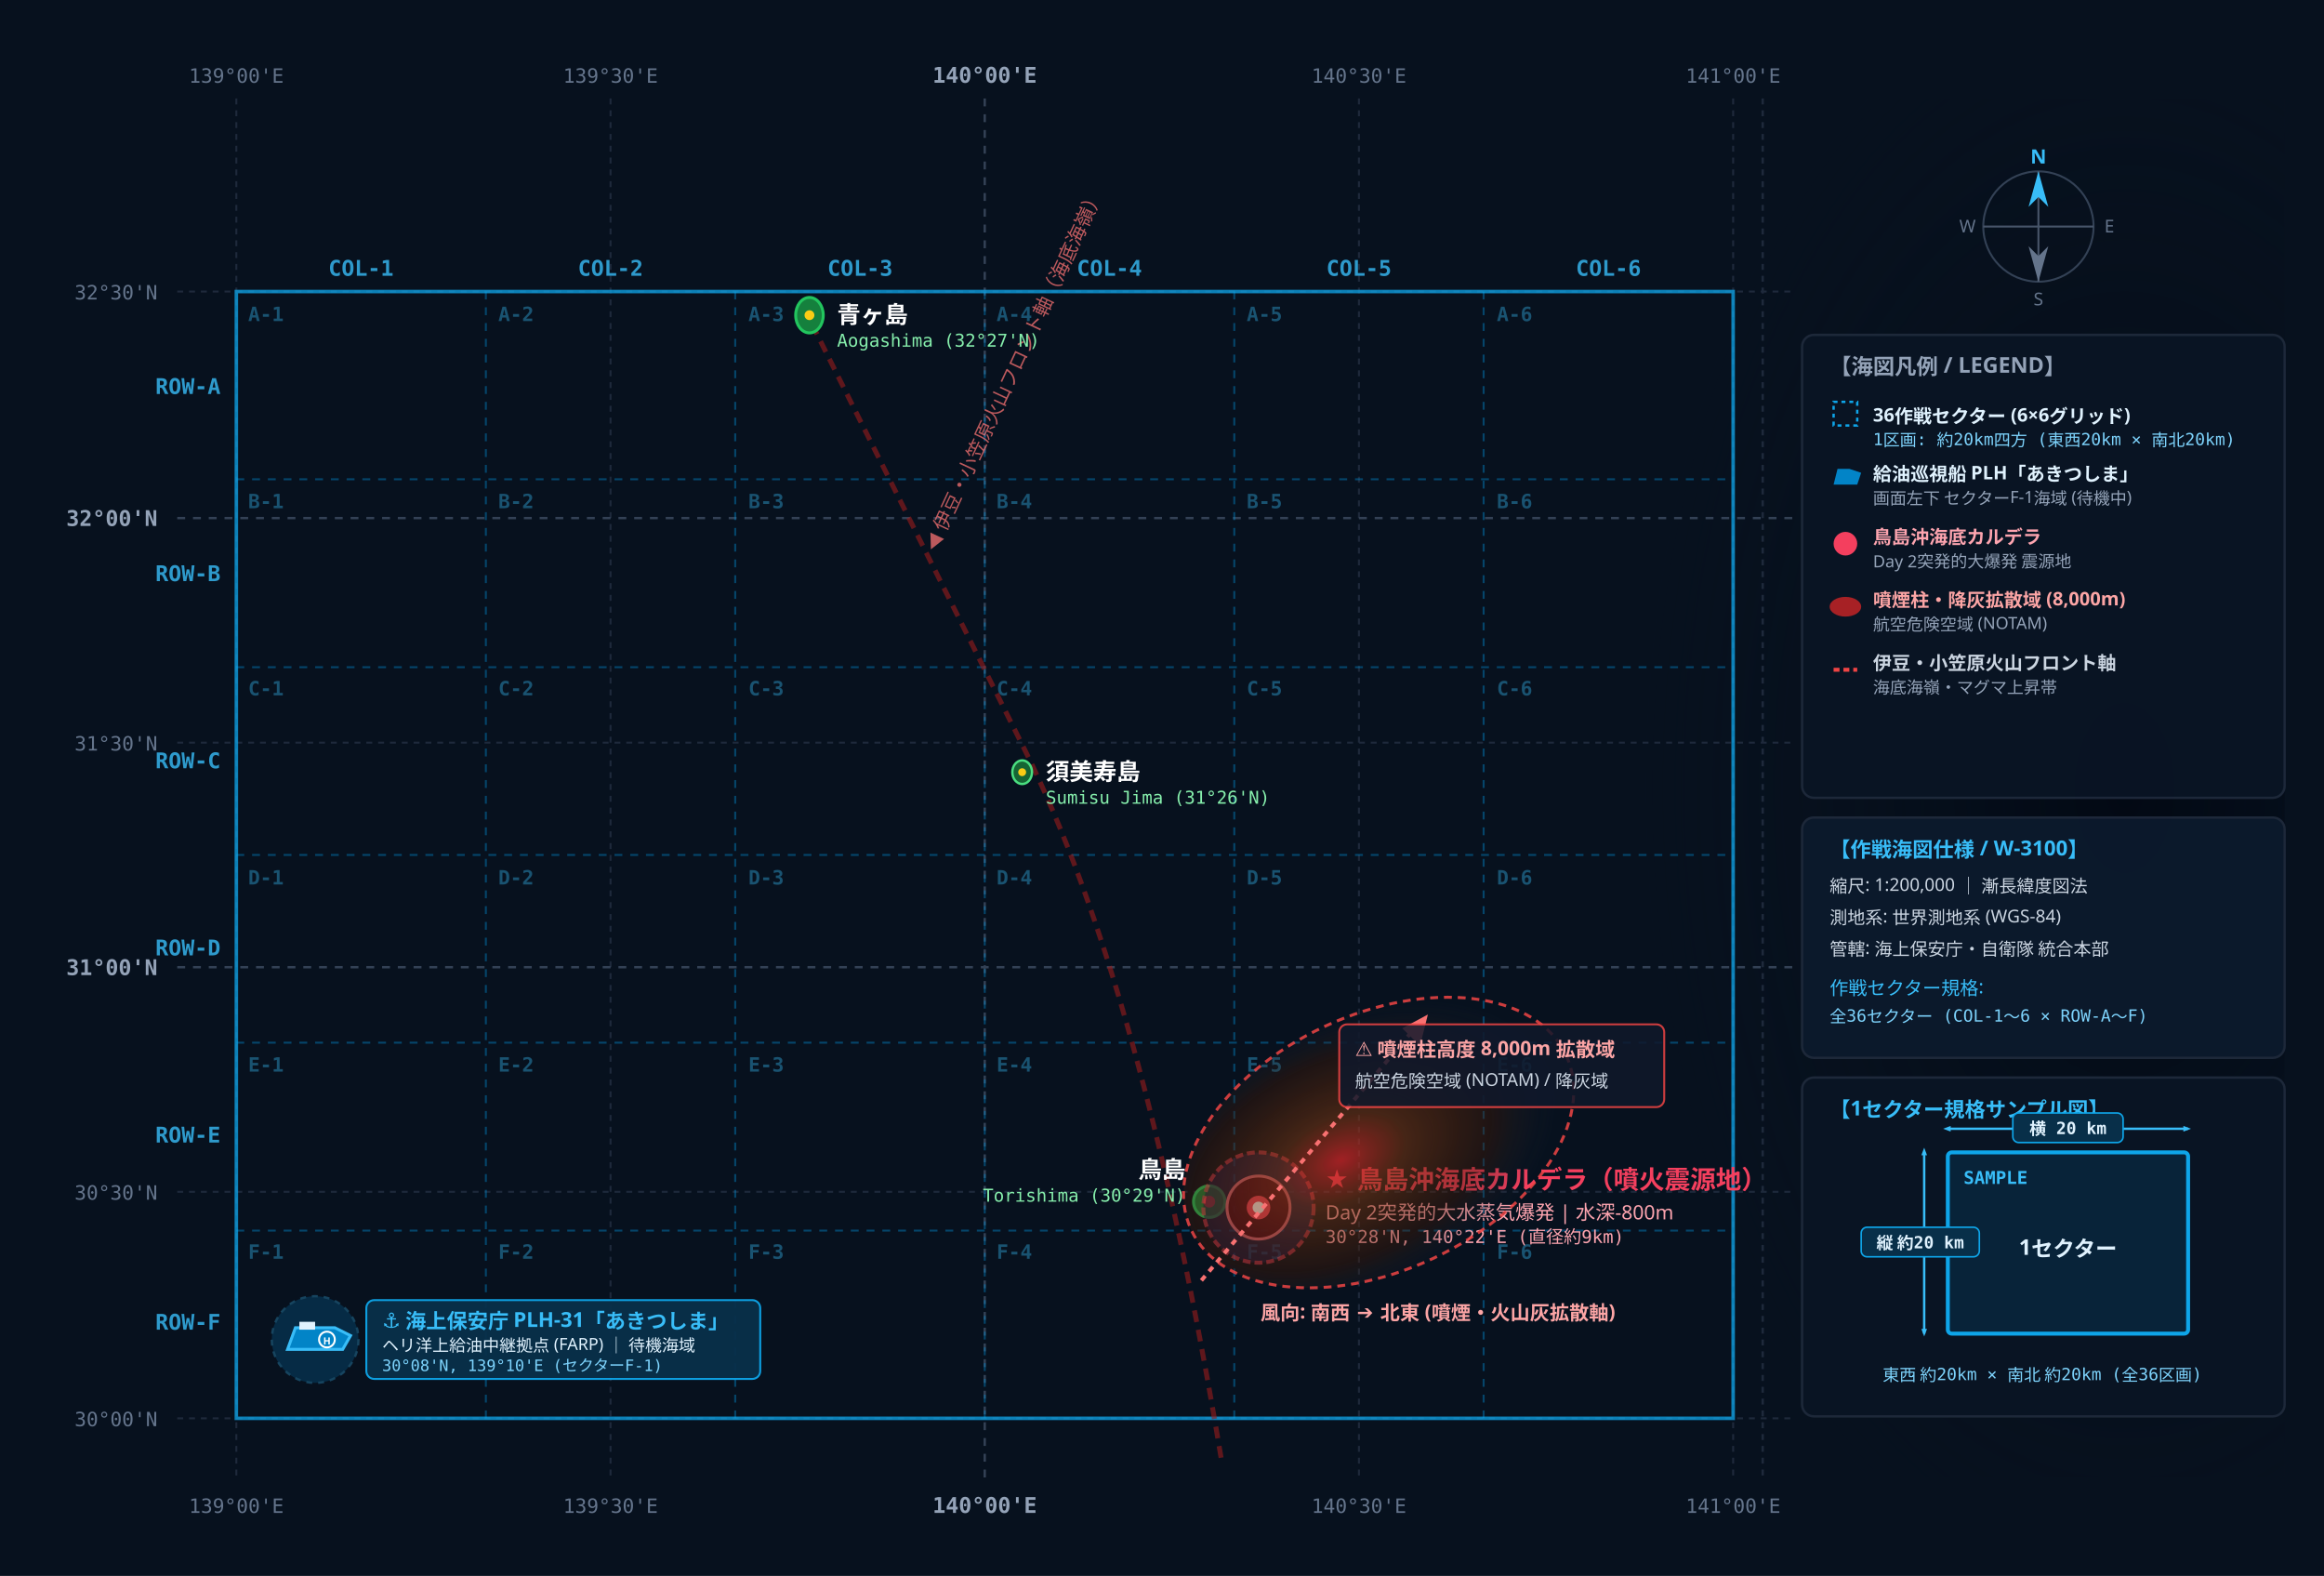
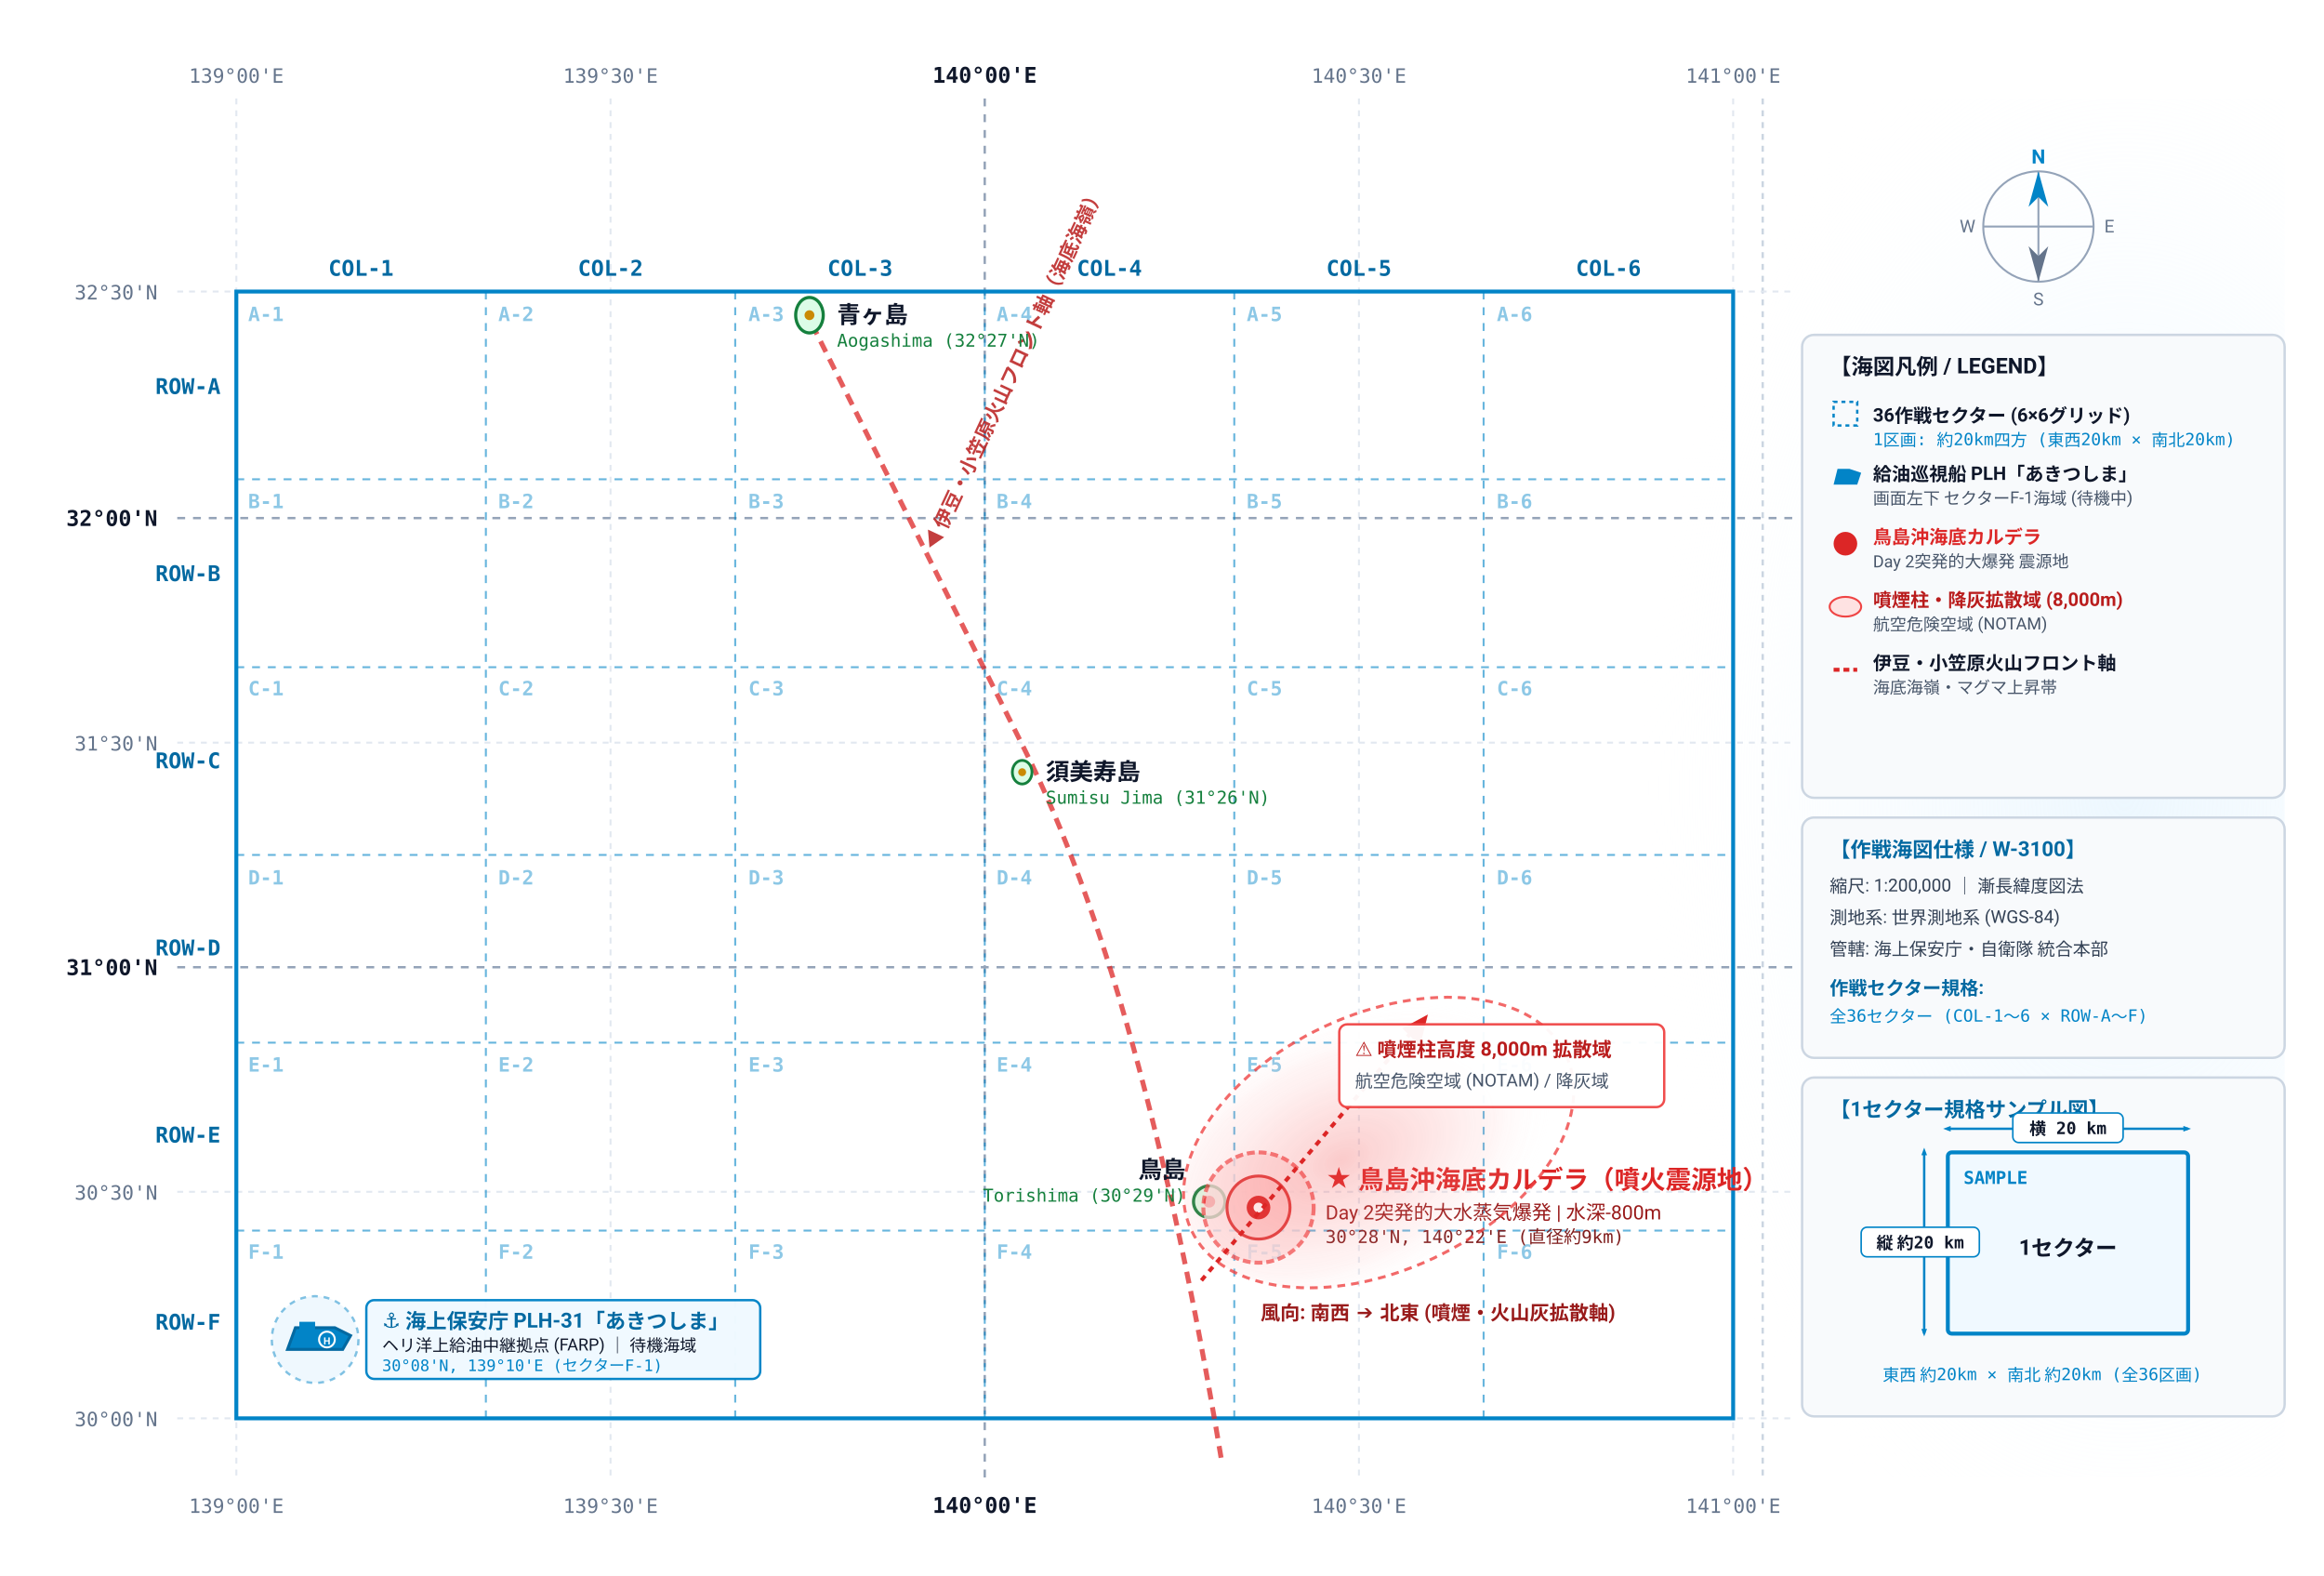
- <svg xmlns="http://www.w3.org/2000/svg" viewBox="0 0 1180 800" width="1180" height="800" style="background:#07111e; font-family:'Hiragino Sans', 'Hiragino Kaku Gothic ProN', Meiryo, sans-serif;">
+ <svg xmlns="http://www.w3.org/2000/svg" viewBox="0 0 1180 800" width="1180" height="800" style="background-color:#ffffff; font-family:-apple-system, BlinkMacSystemFont, 'Segoe UI', Roboto, 'Hiragino Sans', 'Hiragino Kaku Gothic ProN', Meiryo, sans-serif;">
  <defs>
    <radialGradient id="trench-deep" cx="80%" cy="50%" r="60%">
-       <stop offset="0%" stop-color="#020813" stop-opacity="0.95" />
-       <stop offset="100%" stop-color="#07111e" stop-opacity="0" />
+       <stop offset="0%" stop-color="#e0f2fe" stop-opacity="0.6" />
+       <stop offset="60%" stop-color="#f0f9ff" stop-opacity="0.3" />
+       <stop offset="100%" stop-color="#ffffff" stop-opacity="0" />
    </radialGradient>
    <radialGradient id="ash-cloud-grad" cx="40%" cy="50%" r="55%">
-       <stop offset="0%" stop-color="#dc2626" stop-opacity="0.85" />
-       <stop offset="30%" stop-color="#78350f" stop-opacity="0.65" />
-       <stop offset="70%" stop-color="#451a03" stop-opacity="0.45" />
-       <stop offset="100%" stop-color="#1e293b" stop-opacity="0" />
+       <stop offset="0%" stop-color="#ef4444" stop-opacity="0.35" />
+       <stop offset="35%" stop-color="#f87171" stop-opacity="0.25" />
+       <stop offset="70%" stop-color="#fca5a5" stop-opacity="0.15" />
+       <stop offset="100%" stop-color="#ffffff" stop-opacity="0" />
    </radialGradient>
    <marker id="arrow-dim" viewBox="0 0 10 10" refX="5" refY="5" markerWidth="4" markerHeight="4" orient="auto-start-reverse">
-       <path d="M 0 2 L 8 5 L 0 8 z" fill="#38bdf8" />
+       <path d="M 0 2 L 8 5 L 0 8 z" fill="#0284c7" />
    </marker>
    <marker id="arrow-dim-rev" viewBox="0 0 10 10" refX="5" refY="5" markerWidth="4" markerHeight="4" orient="auto">
-       <path d="M 8 2 L 0 5 L 8 8 z" fill="#38bdf8" />
+       <path d="M 8 2 L 0 5 L 8 8 z" fill="#0284c7" />
    </marker>
  </defs>
-   <rect width="1180" height="800" fill="#07111e" />
+   <rect width="1180" height="800" fill="#ffffff" />
  <rect x="750" y="50" width="410" height="700" fill="url(#trench-deep)" />
-   <line x1="895" y1="50" x2="895" y2="750" stroke="#1e293b" stroke-width="1.2" stroke-dasharray="3,3" />
-   <line x1="120" y1="50" x2="120" y2="750" stroke="#1e293b" stroke-width="1" stroke-dasharray="3,3" />
+   <line x1="895" y1="50" x2="895" y2="750" stroke="#cbd5e1" stroke-width="1.2" stroke-dasharray="3,3" />
+   <line x1="120" y1="50" x2="120" y2="750" stroke="#e2e8f0" stroke-width="1" stroke-dasharray="3,3" />
  <text x="120" y="42" fill="#64748b" font-size="10" font-family="monospace" text-anchor="middle">139°00'E</text>
  <text x="120" y="768" fill="#64748b" font-size="10" font-family="monospace" text-anchor="middle">139°00'E</text>
-   <line x1="310" y1="50" x2="310" y2="750" stroke="#1e293b" stroke-width="1" stroke-dasharray="3,3" />
+   <line x1="310" y1="50" x2="310" y2="750" stroke="#e2e8f0" stroke-width="1" stroke-dasharray="3,3" />
  <text x="310" y="42" fill="#64748b" font-size="10" font-family="monospace" text-anchor="middle">139°30'E</text>
  <text x="310" y="768" fill="#64748b" font-size="10" font-family="monospace" text-anchor="middle">139°30'E</text>
-   <line x1="500" y1="50" x2="500" y2="750" stroke="#334155" stroke-width="1.2" stroke-dasharray="4,4" />
-   <text x="500" y="42" fill="#94a3b8" font-size="11" font-family="monospace" font-weight="bold" text-anchor="middle">140°00'E</text>
-   <text x="500" y="768" fill="#94a3b8" font-size="11" font-family="monospace" font-weight="bold" text-anchor="middle">140°00'E</text>
-   <line x1="690" y1="50" x2="690" y2="750" stroke="#1e293b" stroke-width="1" stroke-dasharray="3,3" />
+   <line x1="500" y1="50" x2="500" y2="750" stroke="#94a3b8" stroke-width="1.2" stroke-dasharray="4,4" />
+   <text x="500" y="42" fill="#0f172a" font-size="11" font-family="monospace" font-weight="bold" text-anchor="middle">140°00'E</text>
+   <text x="500" y="768" fill="#0f172a" font-size="11" font-family="monospace" font-weight="bold" text-anchor="middle">140°00'E</text>
+   <line x1="690" y1="50" x2="690" y2="750" stroke="#e2e8f0" stroke-width="1" stroke-dasharray="3,3" />
  <text x="690" y="42" fill="#64748b" font-size="10" font-family="monospace" text-anchor="middle">140°30'E</text>
  <text x="690" y="768" fill="#64748b" font-size="10" font-family="monospace" text-anchor="middle">140°30'E</text>
-   <line x1="880" y1="50" x2="880" y2="750" stroke="#1e293b" stroke-width="1" stroke-dasharray="3,3" />
+   <line x1="880" y1="50" x2="880" y2="750" stroke="#e2e8f0" stroke-width="1" stroke-dasharray="3,3" />
  <text x="880" y="42" fill="#64748b" font-size="10" font-family="monospace" text-anchor="middle">141°00'E</text>
  <text x="880" y="768" fill="#64748b" font-size="10" font-family="monospace" text-anchor="middle">141°00'E</text>
-   <line x1="90" y1="720" x2="910" y2="720" stroke="#1e293b" stroke-width="1" stroke-dasharray="3,3" />
+   <line x1="90" y1="720" x2="910" y2="720" stroke="#e2e8f0" stroke-width="1" stroke-dasharray="3,3" />
  <text x="80" y="724" fill="#64748b" font-size="10" font-family="monospace" text-anchor="end">30°00'N</text>
-   <line x1="90" y1="605" x2="910" y2="605" stroke="#1e293b" stroke-width="1" stroke-dasharray="3,3" />
+   <line x1="90" y1="605" x2="910" y2="605" stroke="#e2e8f0" stroke-width="1" stroke-dasharray="3,3" />
  <text x="80" y="609" fill="#64748b" font-size="10" font-family="monospace" text-anchor="end">30°30'N</text>
-   <line x1="90" y1="491" x2="910" y2="491" stroke="#334155" stroke-width="1.2" stroke-dasharray="4,4" />
-   <text x="80" y="495" fill="#94a3b8" font-size="11" font-family="monospace" font-weight="bold" text-anchor="end">31°00'N</text>
-   <line x1="90" y1="377" x2="910" y2="377" stroke="#1e293b" stroke-width="1" stroke-dasharray="3,3" />
+   <line x1="90" y1="491" x2="910" y2="491" stroke="#94a3b8" stroke-width="1.2" stroke-dasharray="4,4" />
+   <text x="80" y="495" fill="#0f172a" font-size="11" font-family="monospace" font-weight="bold" text-anchor="end">31°00'N</text>
+   <line x1="90" y1="377" x2="910" y2="377" stroke="#e2e8f0" stroke-width="1" stroke-dasharray="3,3" />
  <text x="80" y="381" fill="#64748b" font-size="10" font-family="monospace" text-anchor="end">31°30'N</text>
-   <line x1="90" y1="263" x2="910" y2="263" stroke="#334155" stroke-width="1.2" stroke-dasharray="4,4" />
-   <text x="80" y="267" fill="#94a3b8" font-size="11" font-family="monospace" font-weight="bold" text-anchor="end">32°00'N</text>
-   <line x1="90" y1="148" x2="910" y2="148" stroke="#1e293b" stroke-width="1" stroke-dasharray="3,3" />
+   <line x1="90" y1="263" x2="910" y2="263" stroke="#94a3b8" stroke-width="1.2" stroke-dasharray="4,4" />
+   <text x="80" y="267" fill="#0f172a" font-size="11" font-family="monospace" font-weight="bold" text-anchor="end">32°00'N</text>
+   <line x1="90" y1="148" x2="910" y2="148" stroke="#e2e8f0" stroke-width="1" stroke-dasharray="3,3" />
  <text x="80" y="152" fill="#64748b" font-size="10" font-family="monospace" text-anchor="end">32°30'N</text>
-   <g stroke="#0284c7" stroke-width="1" stroke-dasharray="4,4" opacity="0.45" fill="none">
+   <g stroke="#0284c7" stroke-width="1" stroke-dasharray="4,4" opacity="0.6" fill="none">
    <line x1="246.7" y1="148" x2="246.7" y2="720" />
    <line x1="373.3" y1="148" x2="373.3" y2="720" />
    <line x1="500.0" y1="148" x2="500.0" y2="720" />
    <line x1="626.7" y1="148" x2="626.7" y2="720" />
    <line x1="753.3" y1="148" x2="753.3" y2="720" />
    <line x1="120" y1="243.3" x2="880" y2="243.3" />
    <line x1="120" y1="338.7" x2="880" y2="338.7" />
    <line x1="120" y1="434.0" x2="880" y2="434.0" />
    <line x1="120" y1="529.3" x2="880" y2="529.3" />
    <line x1="120" y1="624.7" x2="880" y2="624.7" />
  </g>
-   <rect x="120" y="148" width="760" height="572" fill="none" stroke="#0ea5e9" stroke-width="1.8" opacity="0.75" />
-   <g fill="#38bdf8" opacity="0.8" font-size="11" font-weight="bold" font-family="monospace" text-anchor="middle">
+   <rect x="120" y="148" width="760" height="572" fill="none" stroke="#0284c7" stroke-width="2" />
+   <g fill="#0369a1" font-size="11" font-weight="bold" font-family="monospace" text-anchor="middle">
    <text x="183.3" y="140">COL-1</text>
    <text x="310.0" y="140">COL-2</text>
    <text x="436.7" y="140">COL-3</text>
    <text x="563.3" y="140">COL-4</text>
    <text x="690.0" y="140">COL-5</text>
    <text x="816.7" y="140">COL-6</text>
  </g>
-   <g fill="#38bdf8" opacity="0.8" font-size="11" font-weight="bold" font-family="monospace" text-anchor="end">
+   <g fill="#0369a1" font-size="11" font-weight="bold" font-family="monospace" text-anchor="end">
    <text x="112" y="200">ROW-A</text>
    <text x="112" y="295">ROW-B</text>
    <text x="112" y="390">ROW-C</text>
    <text x="112" y="485">ROW-D</text>
    <text x="112" y="580">ROW-E</text>
    <text x="112" y="675">ROW-F</text>
  </g>
-   <g fill="#38bdf8" opacity="0.38" font-size="10" font-weight="bold" font-family="monospace">
+   <g fill="#0284c7" opacity="0.45" font-size="10" font-weight="bold" font-family="monospace">
    <text x="126" y="163">A-1</text>
    <text x="253" y="163">A-2</text>
    <text x="380" y="163">A-3</text>
    <text x="506" y="163">A-4</text>
    <text x="633" y="163">A-5</text>
    <text x="760" y="163">A-6</text>
    <text x="126" y="258">B-1</text>
    <text x="253" y="258">B-2</text>
    <text x="380" y="258">B-3</text>
    <text x="506" y="258">B-4</text>
    <text x="633" y="258">B-5</text>
    <text x="760" y="258">B-6</text>
    <text x="126" y="353">C-1</text>
    <text x="253" y="353">C-2</text>
    <text x="380" y="353">C-3</text>
    <text x="506" y="353">C-4</text>
    <text x="633" y="353">C-5</text>
    <text x="760" y="353">C-6</text>
    <text x="126" y="449">D-1</text>
    <text x="253" y="449">D-2</text>
    <text x="380" y="449">D-3</text>
    <text x="506" y="449">D-4</text>
    <text x="633" y="449">D-5</text>
    <text x="760" y="449">D-6</text>
    <text x="126" y="544">E-1</text>
    <text x="253" y="544">E-2</text>
    <text x="380" y="544">E-3</text>
    <text x="506" y="544">E-4</text>
    <text x="633" y="544">E-5</text>
    <text x="760" y="544">E-6</text>
    <text x="126" y="639">F-1</text>
    <text x="253" y="639">F-2</text>
    <text x="380" y="639">F-3</text>
    <text x="506" y="639">F-4</text>
    <text x="633" y="639">F-5</text>
    <text x="760" y="639">F-6</text>
  </g>
-   <path d="M 620 740 Q 580 500 520 380 T 410 160" fill="none" stroke="#991b1b" stroke-width="2.5" stroke-dasharray="6,4" opacity="0.6" />
-   <text x="475" y="280" fill="#f87171" font-size="10" opacity="0.75" transform="rotate(-65 475 280)">◀ 伊豆・小笠原火山フロント軸（海底海嶺）</text>
+   <path d="M 620 740 Q 580 500 520 380 T 410 160" fill="none" stroke="#dc2626" stroke-width="2.5" stroke-dasharray="6,4" opacity="0.75" />
+   <text x="475" y="280" fill="#b91c1c" font-size="10" font-weight="bold" opacity="0.85" transform="rotate(-65 475 280)">◀ 伊豆・小笠原火山フロント軸（海底海嶺）</text>
  <g transform="translate(411, 160)">
-     <ellipse rx="7" ry="9" fill="#15803d" stroke="#22c55e" stroke-width="1.5" />
-     <circle cx="0" cy="0" r="2.5" fill="#facc15" />
-     <text x="14" y="4" fill="#ffffff" font-size="12" font-weight="bold">青ヶ島</text>
-     <text x="14" y="16" fill="#86efac" font-size="9" font-family="monospace">Aogashima (32°27'N)</text>
+     <ellipse rx="7" ry="9" fill="#dcfce7" stroke="#15803d" stroke-width="1.6" />
+     <circle cx="0" cy="0" r="2.5" fill="#ca8a04" />
+     <text x="14" y="4" fill="#0f172a" font-size="12" font-weight="bold">青ヶ島</text>
+     <text x="14" y="16" fill="#15803d" font-size="9" font-family="monospace">Aogashima (32°27'N)</text>
  </g>
  <g transform="translate(519, 392)">
-     <ellipse rx="5" ry="6" fill="#166534" stroke="#4ade80" stroke-width="1.2" />
-     <circle cx="0" cy="0" r="2" fill="#facc15" />
-     <text x="12" y="4" fill="#ffffff" font-size="12" font-weight="bold">須美寿島</text>
-     <text x="12" y="16" fill="#86efac" font-size="9" font-family="monospace">Sumisu Jima (31°26'N)</text>
+     <ellipse rx="5" ry="6" fill="#dcfce7" stroke="#15803d" stroke-width="1.4" />
+     <circle cx="0" cy="0" r="2" fill="#ca8a04" />
+     <text x="12" y="4" fill="#0f172a" font-size="12" font-weight="bold">須美寿島</text>
+     <text x="12" y="16" fill="#15803d" font-size="9" font-family="monospace">Sumisu Jima (31°26'N)</text>
  </g>
  <g transform="translate(614, 610)">
-     <ellipse rx="8" ry="8" fill="#15803d" stroke="#22c55e" stroke-width="1.5" />
-     <circle cx="0" cy="0" r="3" fill="#ef4444" />
-     <text x="-12" y="-12" fill="#ffffff" font-size="12" font-weight="bold" text-anchor="end">鳥島</text>
-     <text x="-12" y="0" fill="#86efac" font-size="9" font-family="monospace" text-anchor="end">Torishima (30°29'N)</text>
+     <ellipse rx="8" ry="8" fill="#dcfce7" stroke="#15803d" stroke-width="1.6" />
+     <circle cx="0" cy="0" r="3" fill="#dc2626" />
+     <text x="-12" y="-12" fill="#0f172a" font-size="12" font-weight="bold" text-anchor="end">鳥島</text>
+     <text x="-12" y="0" fill="#15803d" font-size="9" font-family="monospace" text-anchor="end">Torishima (30°29'N)</text>
  </g>
  <g transform="translate(639, 613)">
-     <circle cx="0" cy="0" r="28" fill="#1e1b4b" opacity="0.6" stroke="#f43f5e" stroke-width="2" stroke-dasharray="4,2" />
-     <circle cx="0" cy="0" r="16" fill="#4c0519" opacity="0.8" stroke="#fb7185" stroke-width="1.5" />
-     <circle cx="0" cy="0" r="6" fill="#f43f5e" />
-     <circle cx="0" cy="0" r="3" fill="#ffffff" />
-     <text x="34" y="-10" fill="#f43f5e" font-size="13" font-weight="bold">★ 鳥島沖海底カルデラ（噴火震源地）</text>
-     <text x="34" y="6" fill="#fda4af" font-size="10">Day 2突発的大水蒸気爆発 | 水深-800m</text>
-     <text x="34" y="18" fill="#fda4af" font-size="9" font-family="monospace">30°28'N, 140°22'E (直径約9km)</text>
+     <circle cx="0" cy="0" r="28" fill="#fee2e2" opacity="0.75" stroke="#ef4444" stroke-width="2" stroke-dasharray="4,2" />
+     <circle cx="0" cy="0" r="16" fill="#fecaca" opacity="0.9" stroke="#dc2626" stroke-width="1.5" />
+     <circle cx="0" cy="0" r="6" fill="#dc2626" />
+     <circle cx="0" cy="0" r="2.5" fill="#ffffff" />
+     <text x="34" y="-10" fill="#dc2626" font-size="13" font-weight="bold">★ 鳥島沖海底カルデラ（噴火震源地）</text>
+     <text x="34" y="6" fill="#991b1b" font-size="10">Day 2突発的大水蒸気爆発 | 水深-800m</text>
+     <text x="34" y="18" fill="#7f1d1d" font-size="9" font-family="monospace">30°28'N, 140°22'E (直径約9km)</text>
  </g>
  <g>
-     <ellipse cx="700" cy="580" rx="105" ry="65" transform="rotate(-25 700 580)" fill="url(#ash-cloud-grad)" stroke="#ef4444" stroke-width="1.5" stroke-dasharray="4,3" opacity="0.85" />
-     <line x1="610" y1="650" x2="720" y2="520" stroke="#f87171" stroke-width="2" stroke-dasharray="3,3" />
-     <polygon points="725,515 712,522 721,531" fill="#f87171" />
-     <text x="640" y="670" fill="#fca5a5" font-size="10" font-weight="bold">風向: 南西 ➔ 北東 (噴煙・火山灰拡散軸)</text>
-     <rect x="680" y="520" width="165" height="42" rx="4" fill="#0f172a" opacity="0.85" stroke="#ef4444" stroke-width="1" />
-     <text x="688" y="536" fill="#fca5a5" font-size="10" font-weight="bold">⚠️ 噴煙柱高度 8,000m 拡散域</text>
-     <text x="688" y="552" fill="#cbd5e1" font-size="9">航空危険空域 (NOTAM) / 降灰域</text>
+     <ellipse cx="700" cy="580" rx="105" ry="65" transform="rotate(-25 700 580)" fill="url(#ash-cloud-grad)" stroke="#ef4444" stroke-width="1.5" stroke-dasharray="4,3" opacity="0.8" />
+     <line x1="610" y1="650" x2="720" y2="520" stroke="#dc2626" stroke-width="2" stroke-dasharray="3,3" />
+     <polygon points="725,515 712,522 721,531" fill="#dc2626" />
+     <text x="640" y="670" fill="#991b1b" font-size="10" font-weight="bold">風向: 南西 ➔ 北東 (噴煙・火山灰拡散軸)</text>
+     <rect x="680" y="520" width="165" height="42" rx="4" fill="#ffffff" opacity="0.95" stroke="#ef4444" stroke-width="1.2" />
+     <text x="688" y="536" fill="#b91c1c" font-size="10" font-weight="bold">⚠️ 噴煙柱高度 8,000m 拡散域</text>
+     <text x="688" y="552" fill="#475569" font-size="9">航空危険空域 (NOTAM) / 降灰域</text>
  </g>
  <g transform="translate(160, 680)">
-     <circle cx="0" cy="0" r="22" fill="#0369a1" opacity="0.3" stroke="#38bdf8" stroke-width="1.2" stroke-dasharray="3,3" />
-     <polygon points="-14,5 14,5 18,-2 10,-6 -10,-6 -14,5" fill="#0284c7" stroke="#38bdf8" stroke-width="1.5" />
+     <circle cx="0" cy="0" r="22" fill="#e0f2fe" opacity="0.5" stroke="#0284c7" stroke-width="1.2" stroke-dasharray="3,3" />
+     <polygon points="-14,5 14,5 18,-2 10,-6 -10,-6 -14,5" fill="#0284c7" stroke="#0369a1" stroke-width="1.5" />
    <circle cx="6" cy="0" r="4" fill="none" stroke="#ffffff" stroke-width="1" />
    <text x="6" y="2.5" fill="#ffffff" font-size="5" font-weight="bold" text-anchor="middle">H</text>
-     <rect x="-8" y="-9" width="8" height="4" fill="#e0f2fe" />
-     <rect x="26" y="-20" width="200" height="40" rx="4" fill="#082f49" opacity="0.95" stroke="#0ea5e9" stroke-width="1" />
-     <text x="34" y="-6" fill="#38bdf8" font-size="10.5" font-weight="bold">⚓ 海上保安庁 PLH-31「あきつしま」</text>
-     <text x="34" y="6" fill="#e0f2fe" font-size="8.5">ヘリ洋上給油中継拠点 (FARP) ｜ 待機海域</text>
-     <text x="34" y="16" fill="#7dd3fc" font-size="8" font-family="monospace">30°08'N, 139°10'E (セクターF-1)</text>
+     <rect x="-8" y="-9" width="8" height="4" fill="#0284c7" />
+     <rect x="26" y="-20" width="200" height="40" rx="4" fill="#f0f9ff" opacity="0.98" stroke="#0284c7" stroke-width="1.2" />
+     <text x="34" y="-6" fill="#0369a1" font-size="10.5" font-weight="bold">⚓ 海上保安庁 PLH-31「あきつしま」</text>
+     <text x="34" y="6" fill="#0f172a" font-size="8.5">ヘリ洋上給油中継拠点 (FARP) ｜ 待機海域</text>
+     <text x="34" y="16" fill="#0284c7" font-size="8" font-family="monospace">30°08'N, 139°10'E (セクターF-1)</text>
  </g>
  <g transform="translate(1035, 115)">
-     <circle cx="0" cy="0" r="28" fill="none" stroke="#334155" stroke-width="1" />
-     <line x1="0" y1="-28" x2="0" y2="28" stroke="#475569" stroke-width="1" />
-     <line x1="-28" y1="0" x2="28" y2="0" stroke="#475569" stroke-width="1" />
-     <polygon points="0,-28 -5,-10 0,-15 5,-10" fill="#38bdf8" />
+     <circle cx="0" cy="0" r="28" fill="none" stroke="#94a3b8" stroke-width="1" />
+     <line x1="0" y1="-28" x2="0" y2="28" stroke="#94a3b8" stroke-width="1" />
+     <line x1="-28" y1="0" x2="28" y2="0" stroke="#94a3b8" stroke-width="1" />
+     <polygon points="0,-28 -5,-10 0,-15 5,-10" fill="#0284c7" />
    <polygon points="0,28 -5,10 0,15 5,10" fill="#64748b" />
-     <text x="0" y="-32" fill="#38bdf8" font-size="10" font-weight="bold" text-anchor="middle">N</text>
+     <text x="0" y="-32" fill="#0284c7" font-size="10" font-weight="bold" text-anchor="middle">N</text>
    <text x="0" y="40" fill="#64748b" font-size="9" text-anchor="middle">S</text>
    <text x="36" y="3" fill="#64748b" font-size="9" text-anchor="middle">E</text>
    <text x="-36" y="3" fill="#64748b" font-size="9" text-anchor="middle">W</text>
  </g>
  <g transform="translate(915, 170)">
-     <rect width="245" height="235" rx="6" fill="#091424" opacity="0.95" stroke="#1e293b" stroke-width="1.2" />
-     <text x="14" y="20" fill="#94a3b8" font-size="11" font-weight="bold">【海図凡例 / LEGEND】</text>
-     <rect x="16" y="34" width="12" height="12" fill="none" stroke="#0ea5e9" stroke-width="1.2" stroke-dasharray="2,2" />
-     <text x="36" y="44" fill="#e0f2fe" font-size="9.5" font-weight="bold">36作戦セクター (6×6グリッド)</text>
-     <text x="36" y="56" fill="#7dd3fc" font-size="8.5" font-family="monospace">1区画: 約20km四方 (東西20km × 南北20km)</text>
+     <rect width="245" height="235" rx="6" fill="#f8fafc" opacity="0.98" stroke="#cbd5e1" stroke-width="1.2" />
+     <text x="14" y="20" fill="#0f172a" font-size="11" font-weight="bold">【海図凡例 / LEGEND】</text>
+     <rect x="16" y="34" width="12" height="12" fill="none" stroke="#0284c7" stroke-width="1.2" stroke-dasharray="2,2" />
+     <text x="36" y="44" fill="#0f172a" font-size="9.5" font-weight="bold">36作戦セクター (6×6グリッド)</text>
+     <text x="36" y="56" fill="#0284c7" font-size="8.5" font-family="monospace">1区画: 約20km四方 (東西20km × 南北20km)</text>
    <polygon points="16,76 28,76 30,70 24,68 18,68" fill="#0284c7" />
-     <text x="36" y="74" fill="#e0f2fe" font-size="9.5" font-weight="bold">給油巡視船 PLH「あきつしま」</text>
-     <text x="36" y="86" fill="#94a3b8" font-size="8.5">画面左下 セクターF-1海域 (待機中)</text>
-     <circle cx="22" cy="106" r="6" fill="#f43f5e" />
-     <text x="36" y="106" fill="#fda4af" font-size="9.5" font-weight="bold">鳥島沖海底カルデラ</text>
-     <text x="36" y="118" fill="#94a3b8" font-size="8.5">Day 2突発的大爆発 震源地</text>
-     <ellipse cx="22" cy="138" rx="8" ry="5" fill="#dc2626" opacity="0.75" />
-     <text x="36" y="138" fill="#fca5a5" font-size="9.5" font-weight="bold">噴煙柱・降灰拡散域 (8,000m)</text>
-     <text x="36" y="150" fill="#94a3b8" font-size="8.5">航空危険空域 (NOTAM)</text>
-     <line x1="16" y1="170" x2="28" y2="170" stroke="#ef4444" stroke-width="2" stroke-dasharray="3,2" />
-     <text x="36" y="170" fill="#cbd5e1" font-size="9.5" font-weight="bold">伊豆・小笠原火山フロント軸</text>
-     <text x="36" y="182" fill="#94a3b8" font-size="8.5">海底海嶺・マグマ上昇帯</text>
+     <text x="36" y="74" fill="#0f172a" font-size="9.5" font-weight="bold">給油巡視船 PLH「あきつしま」</text>
+     <text x="36" y="86" fill="#475569" font-size="8.5">画面左下 セクターF-1海域 (待機中)</text>
+     <circle cx="22" cy="106" r="6" fill="#dc2626" />
+     <text x="36" y="106" fill="#dc2626" font-size="9.5" font-weight="bold">鳥島沖海底カルデラ</text>
+     <text x="36" y="118" fill="#475569" font-size="8.5">Day 2突発的大爆発 震源地</text>
+     <ellipse cx="22" cy="138" rx="8" ry="5" fill="#fee2e2" stroke="#ef4444" stroke-width="1" />
+     <text x="36" y="138" fill="#b91c1c" font-size="9.5" font-weight="bold">噴煙柱・降灰拡散域 (8,000m)</text>
+     <text x="36" y="150" fill="#475569" font-size="8.5">航空危険空域 (NOTAM)</text>
+     <line x1="16" y1="170" x2="28" y2="170" stroke="#dc2626" stroke-width="2" stroke-dasharray="3,2" />
+     <text x="36" y="170" fill="#0f172a" font-size="9.5" font-weight="bold">伊豆・小笠原火山フロント軸</text>
+     <text x="36" y="182" fill="#475569" font-size="8.5">海底海嶺・マグマ上昇帯</text>
  </g>
  <g transform="translate(915, 415)">
-     <rect width="245" height="122" rx="6" fill="#0c192c" opacity="0.95" stroke="#1e293b" stroke-width="1.2" />
-     <text x="14" y="20" fill="#38bdf8" font-size="10.5" font-weight="bold">【作戦海図仕様 / W-3100】</text>
-     <text x="14" y="38" fill="#cbd5e1" font-size="9">縮尺: 1:200,000 ｜ 漸長緯度図法</text>
-     <text x="14" y="54" fill="#cbd5e1" font-size="9">測地系: 世界測地系 (WGS-84)</text>
-     <text x="14" y="70" fill="#cbd5e1" font-size="9">管轄: 海上保安庁・自衛隊 統合本部</text>
-     <text x="14" y="90" fill="#38bdf8" font-size="9.5" fontWeight="bold">作戦セクター規格:</text>
-     <text x="14" y="104" fill="#7dd3fc" font-size="8.5" font-family="monospace">全36セクター (COL-1〜6 × ROW-A〜F)</text>
+     <rect width="245" height="122" rx="6" fill="#f8fafc" opacity="0.98" stroke="#cbd5e1" stroke-width="1.2" />
+     <text x="14" y="20" fill="#0369a1" font-size="10.5" font-weight="bold">【作戦海図仕様 / W-3100】</text>
+     <text x="14" y="38" fill="#334155" font-size="9">縮尺: 1:200,000 ｜ 漸長緯度図法</text>
+     <text x="14" y="54" fill="#334155" font-size="9">測地系: 世界測地系 (WGS-84)</text>
+     <text x="14" y="70" fill="#334155" font-size="9">管轄: 海上保安庁・自衛隊 統合本部</text>
+     <text x="14" y="90" fill="#0369a1" font-size="9.5" font-weight="bold">作戦セクター規格:</text>
+     <text x="14" y="104" fill="#0284c7" font-size="8.5" font-family="monospace">全36セクター (COL-1〜6 × ROW-A〜F)</text>
  </g>
  <g transform="translate(915, 547)">
-     <rect width="245" height="172" rx="6" fill="#091424" opacity="0.95" stroke="#1e293b" stroke-width="1.2" />
-     <text x="14" y="20" fill="#38bdf8" font-size="10.5" font-weight="bold">【1セクター規格サンプル図】</text>
+     <rect width="245" height="172" rx="6" fill="#f8fafc" opacity="0.98" stroke="#cbd5e1" stroke-width="1.2" />
+     <text x="14" y="20" fill="#0369a1" font-size="10.5" font-weight="bold">【1セクター規格サンプル図】</text>
    <g transform="translate(74, 38)">
-       <rect x="0" y="0" width="122" height="92" fill="#0284c7" fill-opacity="0.14" stroke="#0ea5e9" stroke-width="2" rx="2" />
-       <text x="8" y="16" fill="#38bdf8" font-size="9" font-weight="bold" font-family="monospace">SAMPLE</text>
-       <text x="61" y="52" fill="#e0f2fe" font-size="11" font-weight="bold" text-anchor="middle">1セクター</text>
-       <line x1="0" y1="-12" x2="122" y2="-12" stroke="#38bdf8" stroke-width="1.2" marker-start="url(#arrow-dim-rev)" marker-end="url(#arrow-dim)" />
-       <rect x="33" y="-20" width="56" height="15" rx="3" fill="#082f49" stroke="#0ea5e9" stroke-width="0.8" />
-       <text x="61" y="-9" fill="#e0f2fe" font-size="8.5" font-weight="bold" font-family="monospace" text-anchor="middle">横 20 km</text>
-       <line x1="-12" y1="0" x2="-12" y2="92" stroke="#38bdf8" stroke-width="1.2" marker-start="url(#arrow-dim-rev)" marker-end="url(#arrow-dim)" />
-       <rect x="-44" y="38" width="60" height="15" rx="3" fill="#082f49" stroke="#0ea5e9" stroke-width="0.8" />
-       <text x="-14" y="49" fill="#e0f2fe" font-size="8.5" font-weight="bold" font-family="monospace" text-anchor="middle">縦 約20 km</text>
+       <rect x="0" y="0" width="122" height="92" fill="#f0f9ff" stroke="#0284c7" stroke-width="2" rx="2" />
+       <text x="8" y="16" fill="#0284c7" font-size="9" font-weight="bold" font-family="monospace">SAMPLE</text>
+       <text x="61" y="52" fill="#0f172a" font-size="11" font-weight="bold" text-anchor="middle">1セクター</text>
+       <line x1="0" y1="-12" x2="122" y2="-12" stroke="#0284c7" stroke-width="1.2" marker-start="url(#arrow-dim-rev)" marker-end="url(#arrow-dim)" />
+       <rect x="33" y="-20" width="56" height="15" rx="3" fill="#ffffff" stroke="#0284c7" stroke-width="0.8" />
+       <text x="61" y="-9" fill="#0f172a" font-size="8.5" font-weight="bold" font-family="monospace" text-anchor="middle">横 20 km</text>
+       <line x1="-12" y1="0" x2="-12" y2="92" stroke="#0284c7" stroke-width="1.2" marker-start="url(#arrow-dim-rev)" marker-end="url(#arrow-dim)" />
+       <rect x="-44" y="38" width="60" height="15" rx="3" fill="#ffffff" stroke="#0284c7" stroke-width="0.8" />
+       <text x="-14" y="49" fill="#0f172a" font-size="8.5" font-weight="bold" font-family="monospace" text-anchor="middle">縦 約20 km</text>
    </g>
-     <text x="122" y="154" fill="#7dd3fc" font-size="8.5" font-family="monospace" text-anchor="middle">
+     <text x="122" y="154" fill="#0284c7" font-size="8.5" font-family="monospace" text-anchor="middle">
      東西 約20km × 南北 約20km (全36区画)
    </text>
  </g>
</svg>
